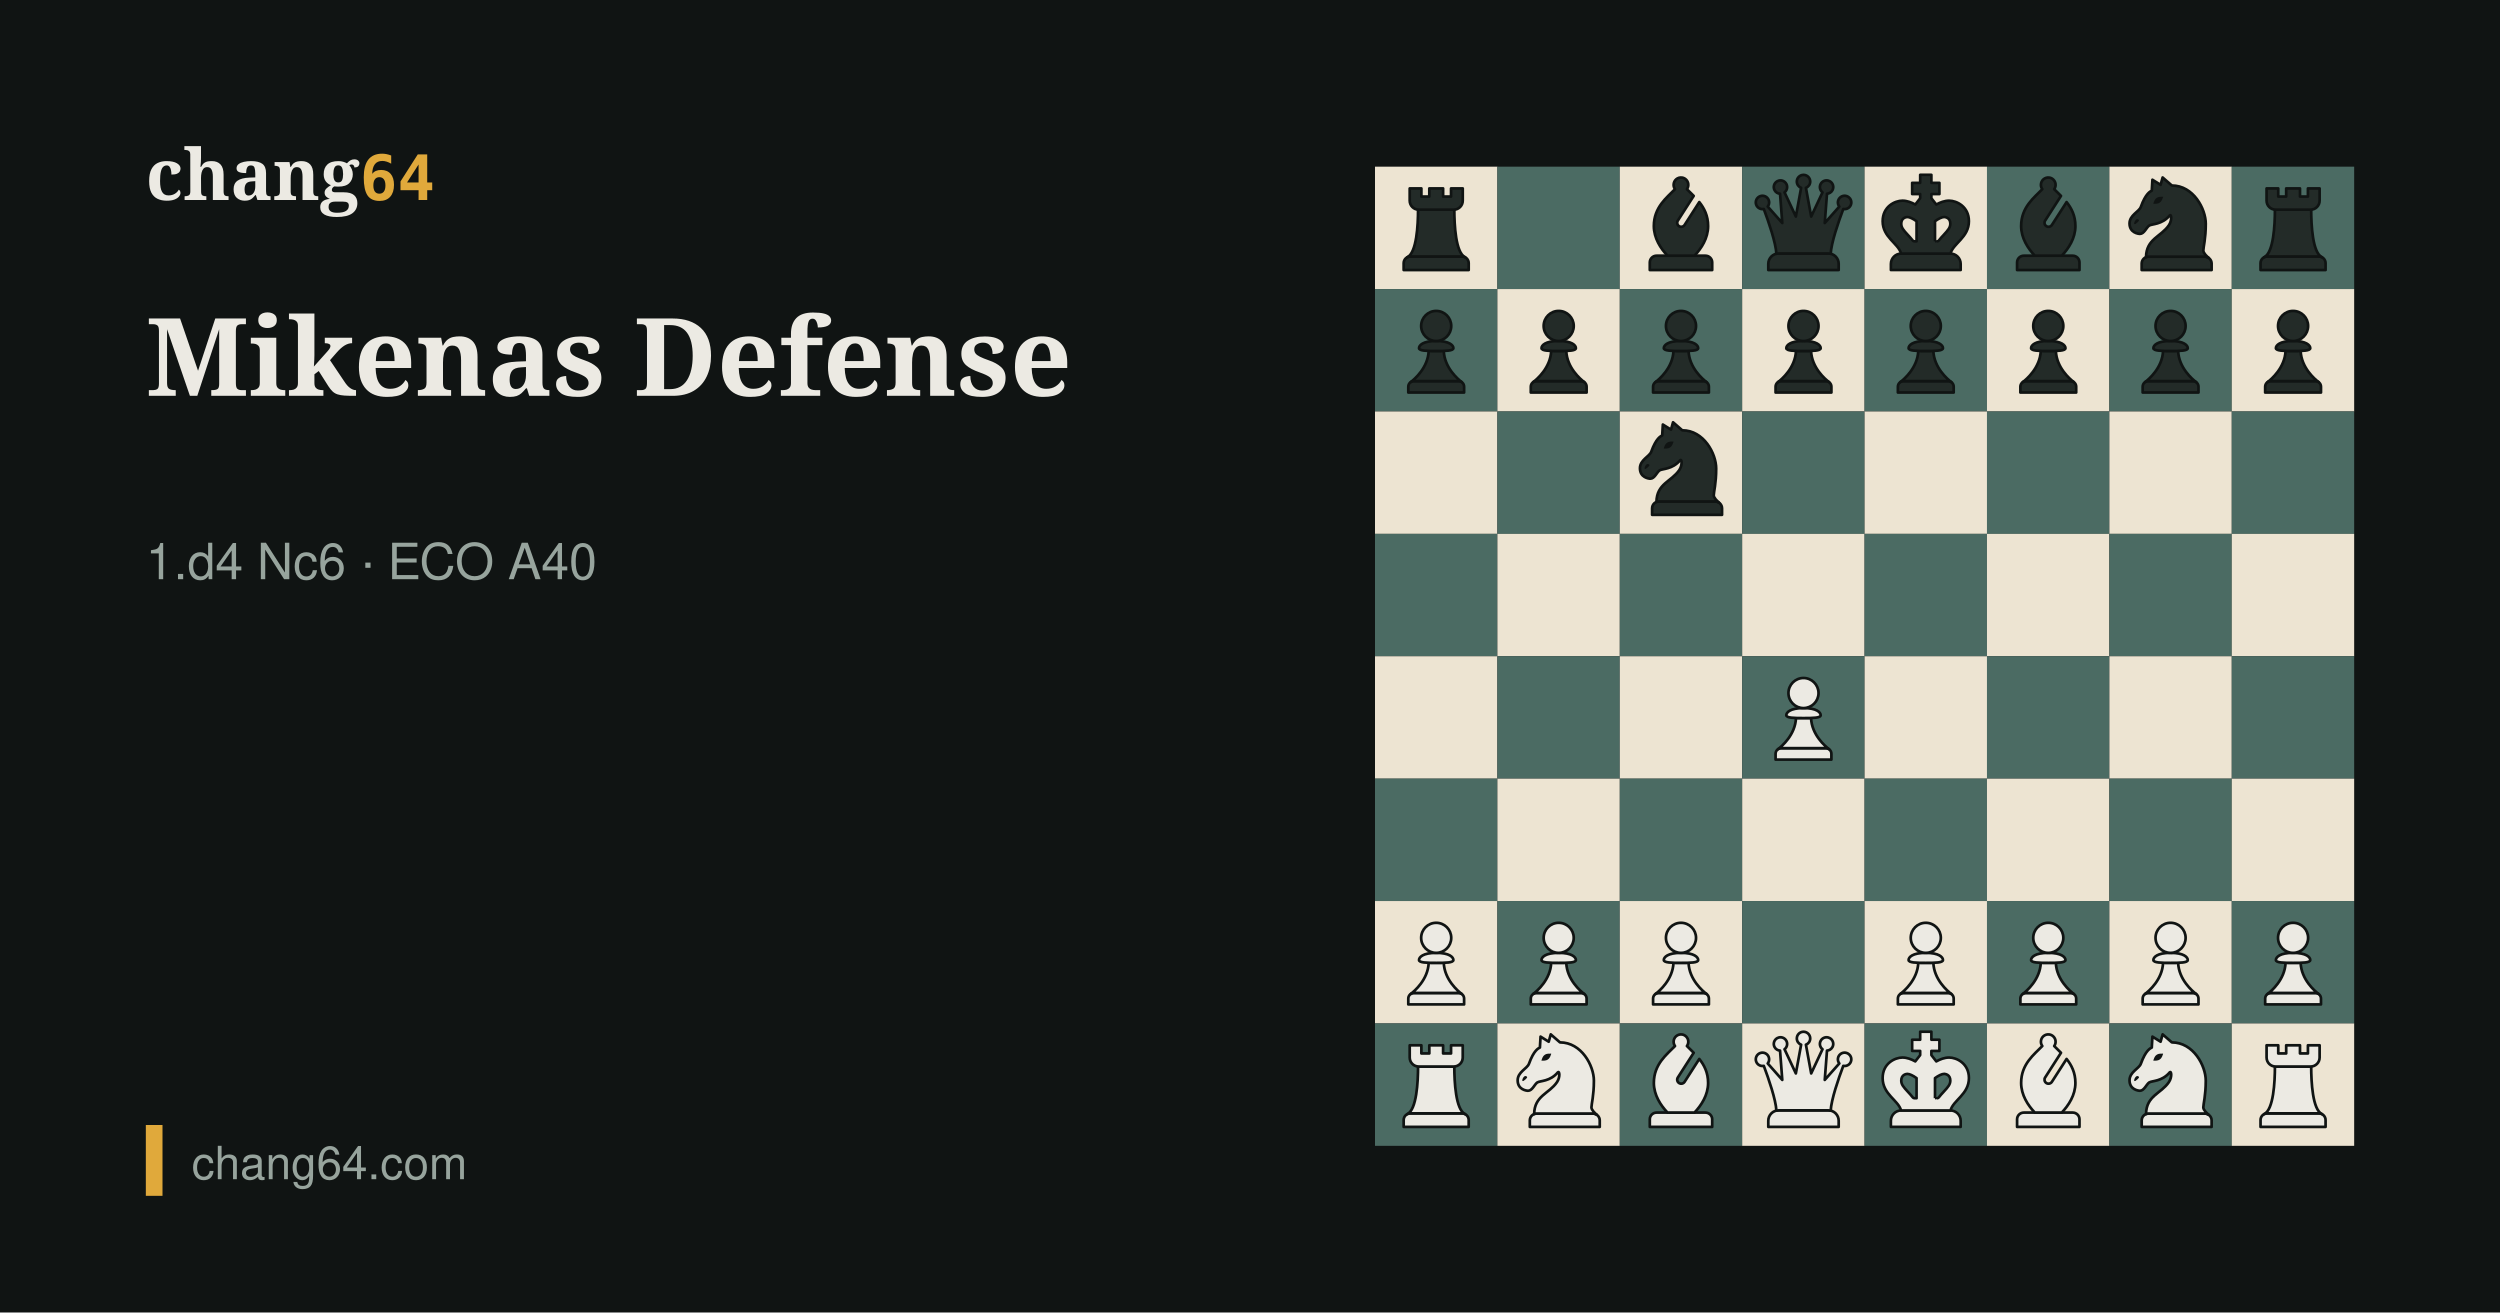
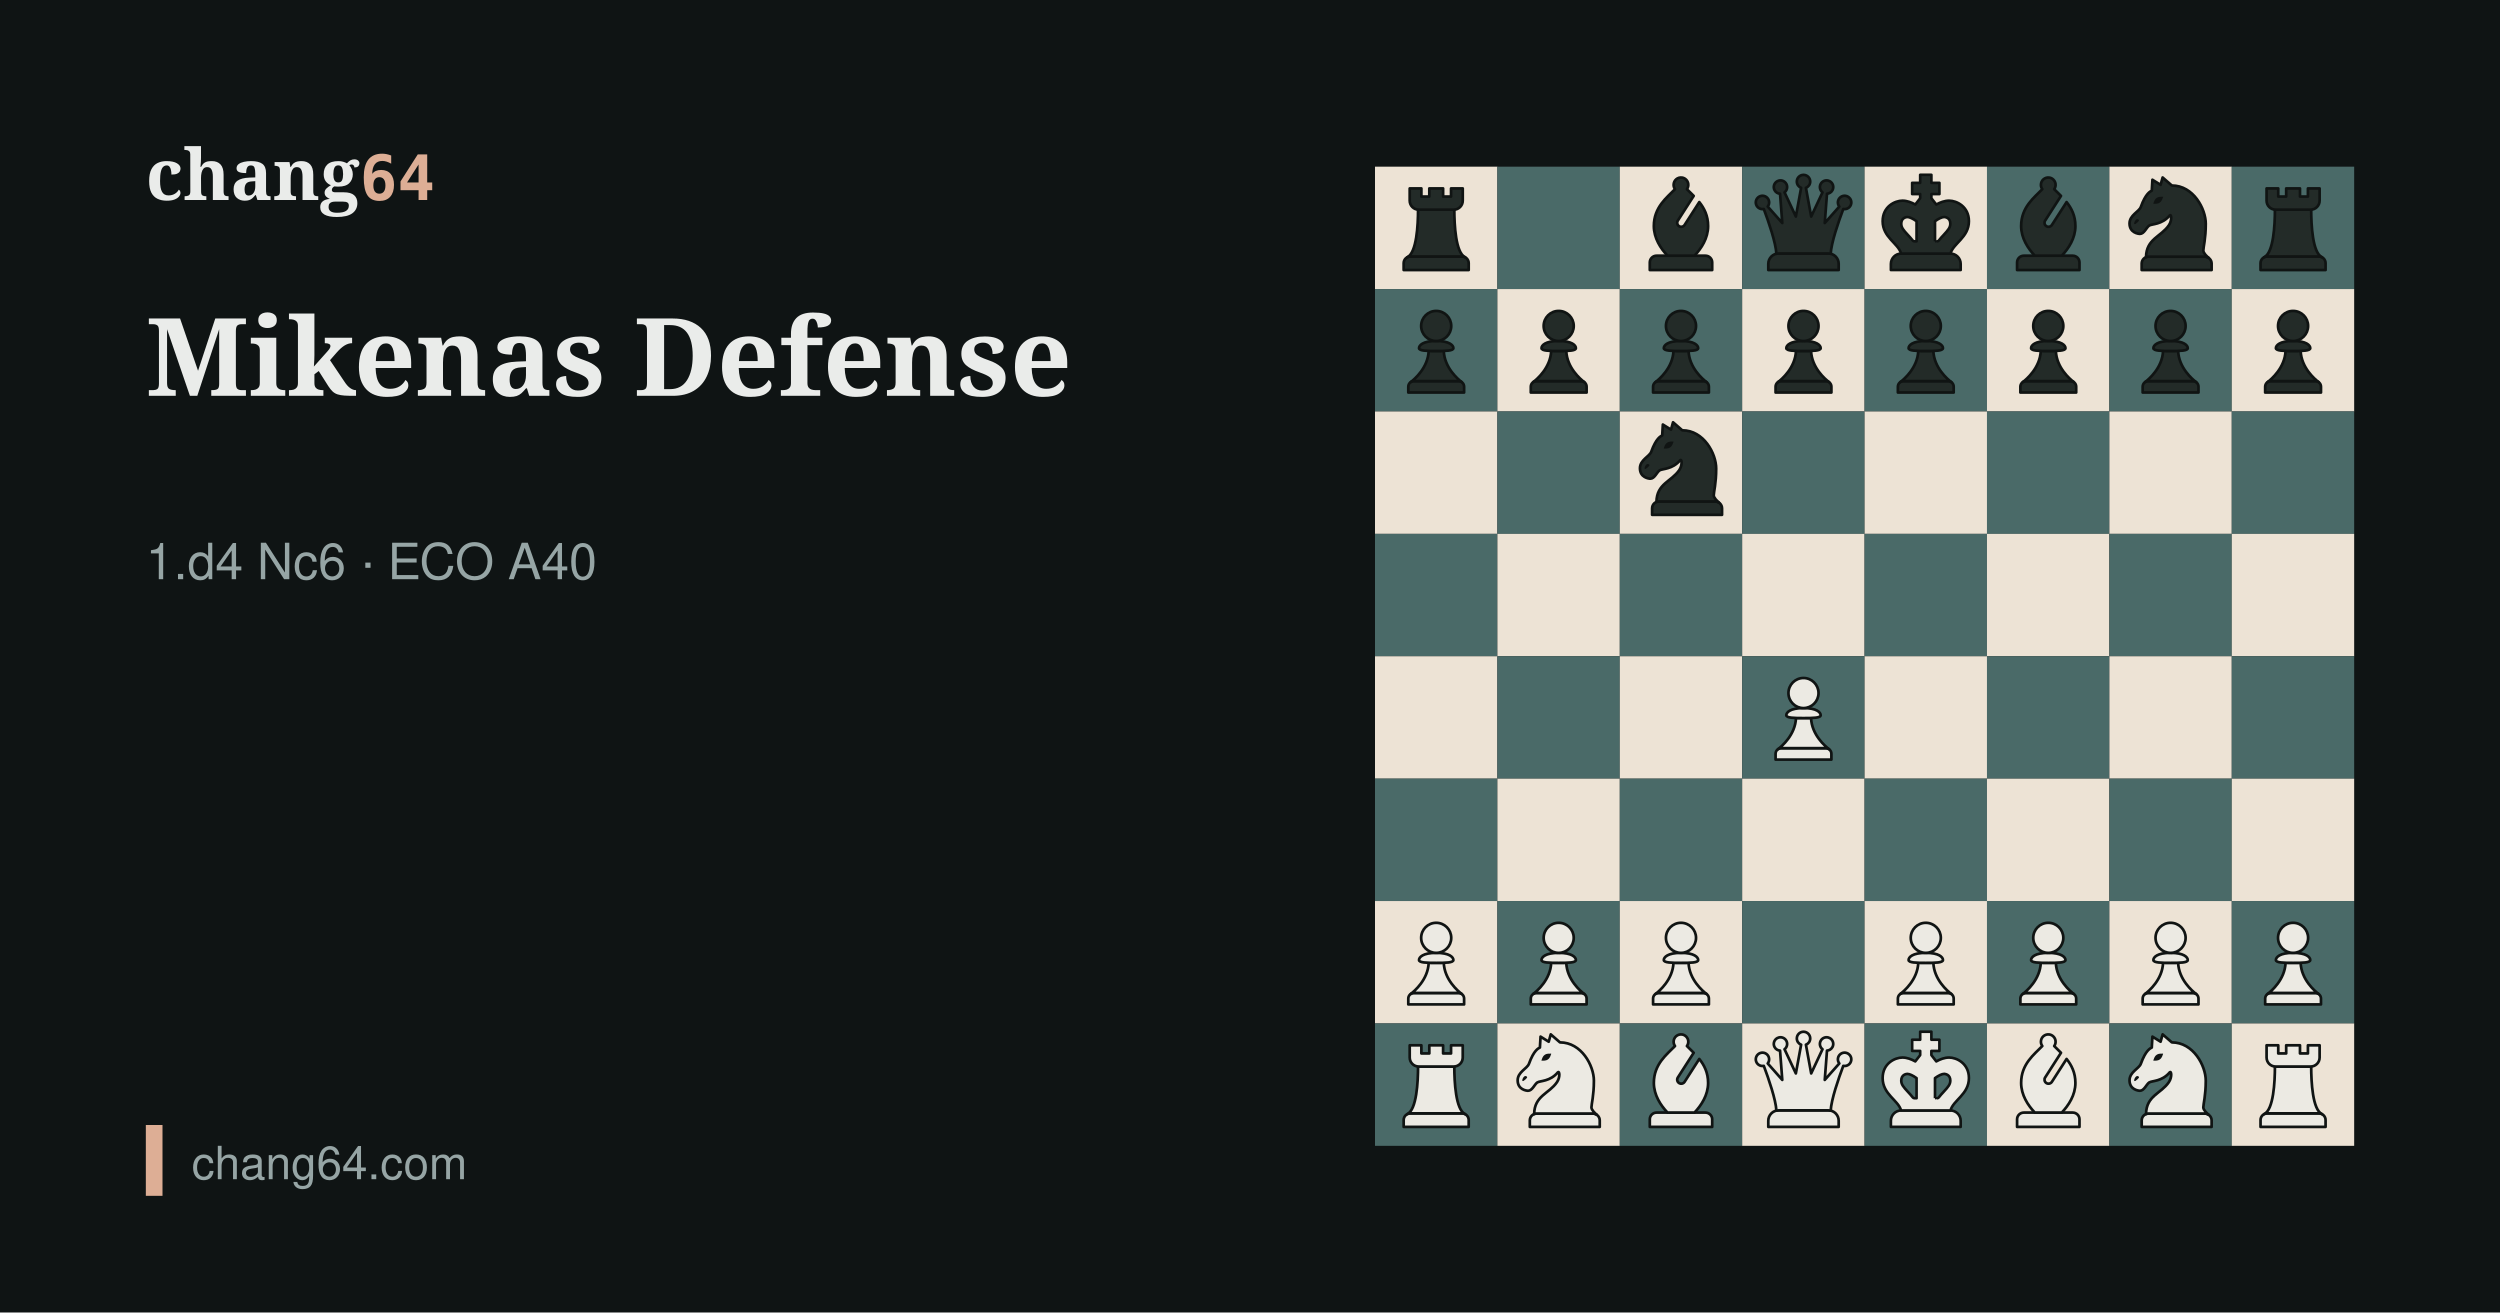
<svg xmlns="http://www.w3.org/2000/svg" width="1200" height="630" viewBox="0 0 1200 630">
-   <rect width="1200" height="630" fill="#101413" />
+   <rect width="1200" height="630" fill="#0F1414" />
  <g transform="translate(660,80)">
-     <rect x="0" y="0" width="58.75" height="58.75" fill="#EDE4D2" />
-     <rect x="58.75" y="0" width="58.75" height="58.75" fill="#4B6B63" />
-     <rect x="117.5" y="0" width="58.75" height="58.75" fill="#EDE4D2" />
-     <rect x="176.25" y="0" width="58.75" height="58.75" fill="#4B6B63" />
-     <rect x="235" y="0" width="58.75" height="58.75" fill="#EDE4D2" />
-     <rect x="293.75" y="0" width="58.75" height="58.75" fill="#4B6B63" />
-     <rect x="352.5" y="0" width="58.75" height="58.75" fill="#EDE4D2" />
-     <rect x="411.25" y="0" width="58.75" height="58.75" fill="#4B6B63" />
-     <rect x="0" y="58.75" width="58.75" height="58.75" fill="#4B6B63" />
-     <rect x="58.75" y="58.75" width="58.75" height="58.75" fill="#EDE4D2" />
-     <rect x="117.5" y="58.75" width="58.75" height="58.75" fill="#4B6B63" />
-     <rect x="176.25" y="58.75" width="58.75" height="58.75" fill="#EDE4D2" />
-     <rect x="235" y="58.75" width="58.75" height="58.75" fill="#4B6B63" />
-     <rect x="293.75" y="58.75" width="58.75" height="58.75" fill="#EDE4D2" />
-     <rect x="352.5" y="58.75" width="58.75" height="58.75" fill="#4B6B63" />
-     <rect x="411.25" y="58.75" width="58.75" height="58.75" fill="#EDE4D2" />
-     <rect x="0" y="117.5" width="58.75" height="58.75" fill="#EDE4D2" />
-     <rect x="58.75" y="117.5" width="58.75" height="58.75" fill="#4B6B63" />
-     <rect x="117.5" y="117.5" width="58.75" height="58.75" fill="#EDE4D2" />
-     <rect x="176.25" y="117.5" width="58.75" height="58.75" fill="#4B6B63" />
-     <rect x="235" y="117.5" width="58.75" height="58.75" fill="#EDE4D2" />
-     <rect x="293.75" y="117.5" width="58.75" height="58.75" fill="#4B6B63" />
-     <rect x="352.5" y="117.5" width="58.75" height="58.75" fill="#EDE4D2" />
-     <rect x="411.25" y="117.5" width="58.75" height="58.75" fill="#4B6B63" />
-     <rect x="0" y="176.25" width="58.75" height="58.75" fill="#4B6B63" />
-     <rect x="58.75" y="176.25" width="58.75" height="58.75" fill="#EDE4D2" />
-     <rect x="117.5" y="176.25" width="58.75" height="58.75" fill="#4B6B63" />
-     <rect x="176.25" y="176.25" width="58.75" height="58.75" fill="#EDE4D2" />
-     <rect x="235" y="176.25" width="58.75" height="58.75" fill="#4B6B63" />
-     <rect x="293.75" y="176.25" width="58.75" height="58.75" fill="#EDE4D2" />
-     <rect x="352.5" y="176.25" width="58.75" height="58.75" fill="#4B6B63" />
-     <rect x="411.25" y="176.25" width="58.75" height="58.75" fill="#EDE4D2" />
-     <rect x="0" y="235" width="58.75" height="58.75" fill="#EDE4D2" />
-     <rect x="58.75" y="235" width="58.75" height="58.75" fill="#4B6B63" />
-     <rect x="117.5" y="235" width="58.75" height="58.75" fill="#EDE4D2" />
-     <rect x="176.25" y="235" width="58.75" height="58.75" fill="#4B6B63" />
-     <rect x="235" y="235" width="58.75" height="58.75" fill="#EDE4D2" />
-     <rect x="293.75" y="235" width="58.75" height="58.75" fill="#4B6B63" />
-     <rect x="352.5" y="235" width="58.75" height="58.75" fill="#EDE4D2" />
-     <rect x="411.25" y="235" width="58.75" height="58.75" fill="#4B6B63" />
-     <rect x="0" y="293.75" width="58.75" height="58.75" fill="#4B6B63" />
-     <rect x="58.75" y="293.75" width="58.75" height="58.75" fill="#EDE4D2" />
-     <rect x="117.5" y="293.75" width="58.75" height="58.75" fill="#4B6B63" />
-     <rect x="176.25" y="293.75" width="58.75" height="58.75" fill="#EDE4D2" />
-     <rect x="235" y="293.75" width="58.75" height="58.75" fill="#4B6B63" />
-     <rect x="293.75" y="293.75" width="58.75" height="58.75" fill="#EDE4D2" />
-     <rect x="352.5" y="293.75" width="58.75" height="58.75" fill="#4B6B63" />
-     <rect x="411.25" y="293.75" width="58.75" height="58.75" fill="#EDE4D2" />
-     <rect x="0" y="352.5" width="58.75" height="58.75" fill="#EDE4D2" />
-     <rect x="58.75" y="352.5" width="58.75" height="58.75" fill="#4B6B63" />
-     <rect x="117.5" y="352.5" width="58.75" height="58.75" fill="#EDE4D2" />
-     <rect x="176.25" y="352.5" width="58.75" height="58.75" fill="#4B6B63" />
-     <rect x="235" y="352.5" width="58.75" height="58.75" fill="#EDE4D2" />
-     <rect x="293.75" y="352.5" width="58.75" height="58.75" fill="#4B6B63" />
-     <rect x="352.5" y="352.5" width="58.75" height="58.75" fill="#EDE4D2" />
-     <rect x="411.25" y="352.5" width="58.75" height="58.75" fill="#4B6B63" />
-     <rect x="0" y="411.25" width="58.75" height="58.75" fill="#4B6B63" />
-     <rect x="58.75" y="411.25" width="58.75" height="58.75" fill="#EDE4D2" />
-     <rect x="117.5" y="411.25" width="58.75" height="58.75" fill="#4B6B63" />
-     <rect x="176.25" y="411.25" width="58.75" height="58.75" fill="#EDE4D2" />
-     <rect x="235" y="411.25" width="58.75" height="58.75" fill="#4B6B63" />
-     <rect x="293.75" y="411.25" width="58.75" height="58.75" fill="#EDE4D2" />
-     <rect x="352.5" y="411.25" width="58.75" height="58.75" fill="#4B6B63" />
-     <rect x="411.25" y="411.25" width="58.75" height="58.75" fill="#EDE4D2" />
+     <rect x="0" y="0" width="58.75" height="58.75" fill="#EDE3D5" />
+     <rect x="58.75" y="0" width="58.75" height="58.75" fill="#4A6A68" />
+     <rect x="117.5" y="0" width="58.75" height="58.75" fill="#EDE3D5" />
+     <rect x="176.25" y="0" width="58.75" height="58.75" fill="#4A6A68" />
+     <rect x="235" y="0" width="58.75" height="58.75" fill="#EDE3D5" />
+     <rect x="293.75" y="0" width="58.75" height="58.75" fill="#4A6A68" />
+     <rect x="352.5" y="0" width="58.75" height="58.75" fill="#EDE3D5" />
+     <rect x="411.25" y="0" width="58.75" height="58.75" fill="#4A6A68" />
+     <rect x="0" y="58.75" width="58.75" height="58.75" fill="#4A6A68" />
+     <rect x="58.75" y="58.75" width="58.75" height="58.75" fill="#EDE3D5" />
+     <rect x="117.5" y="58.75" width="58.75" height="58.75" fill="#4A6A68" />
+     <rect x="176.25" y="58.75" width="58.75" height="58.75" fill="#EDE3D5" />
+     <rect x="235" y="58.75" width="58.75" height="58.75" fill="#4A6A68" />
+     <rect x="293.75" y="58.75" width="58.75" height="58.75" fill="#EDE3D5" />
+     <rect x="352.5" y="58.75" width="58.75" height="58.75" fill="#4A6A68" />
+     <rect x="411.25" y="58.75" width="58.75" height="58.75" fill="#EDE3D5" />
+     <rect x="0" y="117.5" width="58.75" height="58.75" fill="#EDE3D5" />
+     <rect x="58.75" y="117.5" width="58.75" height="58.75" fill="#4A6A68" />
+     <rect x="117.5" y="117.5" width="58.75" height="58.75" fill="#EDE3D5" />
+     <rect x="176.25" y="117.5" width="58.75" height="58.75" fill="#4A6A68" />
+     <rect x="235" y="117.5" width="58.75" height="58.75" fill="#EDE3D5" />
+     <rect x="293.75" y="117.5" width="58.75" height="58.75" fill="#4A6A68" />
+     <rect x="352.5" y="117.5" width="58.75" height="58.75" fill="#EDE3D5" />
+     <rect x="411.25" y="117.5" width="58.75" height="58.75" fill="#4A6A68" />
+     <rect x="0" y="176.25" width="58.75" height="58.75" fill="#4A6A68" />
+     <rect x="58.75" y="176.25" width="58.75" height="58.75" fill="#EDE3D5" />
+     <rect x="117.5" y="176.25" width="58.75" height="58.75" fill="#4A6A68" />
+     <rect x="176.25" y="176.25" width="58.75" height="58.75" fill="#EDE3D5" />
+     <rect x="235" y="176.25" width="58.75" height="58.75" fill="#4A6A68" />
+     <rect x="293.75" y="176.25" width="58.75" height="58.75" fill="#EDE3D5" />
+     <rect x="352.5" y="176.25" width="58.75" height="58.75" fill="#4A6A68" />
+     <rect x="411.25" y="176.25" width="58.75" height="58.75" fill="#EDE3D5" />
+     <rect x="0" y="235" width="58.75" height="58.75" fill="#EDE3D5" />
+     <rect x="58.75" y="235" width="58.75" height="58.75" fill="#4A6A68" />
+     <rect x="117.5" y="235" width="58.75" height="58.75" fill="#EDE3D5" />
+     <rect x="176.25" y="235" width="58.75" height="58.75" fill="#4A6A68" />
+     <rect x="235" y="235" width="58.75" height="58.75" fill="#EDE3D5" />
+     <rect x="293.75" y="235" width="58.75" height="58.75" fill="#4A6A68" />
+     <rect x="352.5" y="235" width="58.75" height="58.75" fill="#EDE3D5" />
+     <rect x="411.25" y="235" width="58.75" height="58.75" fill="#4A6A68" />
+     <rect x="0" y="293.75" width="58.75" height="58.75" fill="#4A6A68" />
+     <rect x="58.75" y="293.75" width="58.75" height="58.75" fill="#EDE3D5" />
+     <rect x="117.5" y="293.75" width="58.75" height="58.75" fill="#4A6A68" />
+     <rect x="176.25" y="293.75" width="58.75" height="58.75" fill="#EDE3D5" />
+     <rect x="235" y="293.75" width="58.75" height="58.75" fill="#4A6A68" />
+     <rect x="293.75" y="293.75" width="58.75" height="58.75" fill="#EDE3D5" />
+     <rect x="352.5" y="293.75" width="58.75" height="58.75" fill="#4A6A68" />
+     <rect x="411.25" y="293.75" width="58.75" height="58.75" fill="#EDE3D5" />
+     <rect x="0" y="352.5" width="58.75" height="58.75" fill="#EDE3D5" />
+     <rect x="58.75" y="352.5" width="58.75" height="58.75" fill="#4A6A68" />
+     <rect x="117.5" y="352.5" width="58.75" height="58.75" fill="#EDE3D5" />
+     <rect x="176.25" y="352.5" width="58.75" height="58.75" fill="#4A6A68" />
+     <rect x="235" y="352.5" width="58.75" height="58.75" fill="#EDE3D5" />
+     <rect x="293.75" y="352.5" width="58.75" height="58.75" fill="#4A6A68" />
+     <rect x="352.5" y="352.5" width="58.75" height="58.75" fill="#EDE3D5" />
+     <rect x="411.25" y="352.5" width="58.75" height="58.75" fill="#4A6A68" />
+     <rect x="0" y="411.25" width="58.75" height="58.75" fill="#4A6A68" />
+     <rect x="58.75" y="411.25" width="58.75" height="58.75" fill="#EDE3D5" />
+     <rect x="117.5" y="411.25" width="58.75" height="58.75" fill="#4A6A68" />
+     <rect x="176.25" y="411.25" width="58.75" height="58.75" fill="#EDE3D5" />
+     <rect x="235" y="411.25" width="58.75" height="58.75" fill="#4A6A68" />
+     <rect x="293.75" y="411.25" width="58.75" height="58.75" fill="#EDE3D5" />
+     <rect x="352.5" y="411.25" width="58.75" height="58.75" fill="#4A6A68" />
+     <rect x="411.25" y="411.25" width="58.75" height="58.75" fill="#EDE3D5" />
    <defs>
      <symbol id="pbr" viewBox="0 0 45 45">
        <path d="M12.99,33.03h19.01c1.35,0,2.45,1.1,2.45,2.45v2.52H10.54v-2.52c0-1.35,1.1-2.45,2.45-2.45Z" fill="#232b28" stroke="#101413" stroke-linecap="round" stroke-linejoin="round" />
        <path d="M29.17,15.8c-.07,0-.15.01-.23.01h-12.88c-.08,0-.15,0-.23-.01-.01,5.69-.51,15.85-3.95,17.49,0,0,0,0,0,0,.33-.17.71-.27,1.11-.27h19.01c.4,0,.78.1,1.11.27,0,0,0,0,0,0-3.45-1.65-3.94-11.8-3.95-17.49Z" fill="#232b28" stroke="#101413" stroke-linecap="round" stroke-linejoin="round" />
        <path d="M27.96,8v2.99h-2.92v-2.99h-5.07v2.99h-2.92v-2.99h-4.29v4.5c0,1.83,1.48,3.31,3.31,3.31h12.88c1.83,0,3.31-1.48,3.31-3.31v-4.5h-4.29Z" fill="#232b28" stroke="#101413" stroke-linecap="round" stroke-linejoin="round" />
      </symbol>
      <symbol id="pbb" viewBox="0 0 45 45">
        <path d="M13.5,32.74h18c1.36,0,2.47,1.11,2.47,2.47v2.79H11.03v-2.79c0-1.36,1.11-2.47,2.47-2.47Z" fill="#232b28" stroke="#101413" stroke-linecap="round" stroke-linejoin="round" stroke-width="1" />
        <path d="M27.46,32.74c2.5-2.65,5.01-6.42,5.01-10.9,0-3.8-1.45-6.58-3.24-8.82l-5.4,8.41c-.44.69-1.36.89-2.04.45h0c-.69-.44-.89-1.36-.45-2.04l5.83-9.09c-.88-.88-1.74-1.69-2.49-2.47.4-.56.6-1.27.47-2.04-.18-1.1-1.08-2.02-2.18-2.21-1.7-.29-3.18,1.01-3.18,2.66,0,.59.19,1.13.51,1.58-2.94,3.06-7.78,6.6-7.78,13.55,0,4.48,2.51,8.26,5.01,10.9h9.93Z" fill="#232b28" stroke="#101413" stroke-linecap="round" stroke-linejoin="round" stroke-width="1" />
      </symbol>
      <symbol id="pbq" viewBox="0 0 45 45">
        <path d="M31.62,31.91H13.38c-2.1,0-3.82,1.72-3.82,3.82v2.27h25.88v-2.27c0-2.11-1.71-3.82-3.82-3.82Z" fill="#232b28" stroke="#101413" stroke-linecap="round" stroke-linejoin="round" />
        <path d="M39.59,11.71c-.8-1.1-2.33-1.34-3.43-.54s-1.34,2.33-.54,3.43c.02.02.04.04.05.07l-5.35,6.05.82-10.77c.83-.06,1.62-.53,2.03-1.33.62-1.21.14-2.69-1.07-3.3-.19-.1-.39-.16-.58-.21h0s0,0,0,0c-1.07-.24-2.2.26-2.72,1.28-.55,1.07-.23,2.35.69,3.06l-4.16,8.89-1.94-10.57c.93-.35,1.58-1.25,1.58-2.29,0-1.36-1.1-2.46-2.46-2.46h0c-1.36,0-2.46,1.1-2.46,2.46,0,1.05.66,1.94,1.58,2.29l-1.94,10.57-4.16-8.89c.92-.71,1.23-1.99.69-3.06-.52-1.02-1.65-1.52-2.72-1.28h0s0,0,0,0c-.2.04-.39.11-.58.21-1.21.62-1.69,2.1-1.07,3.3.41.8,1.19,1.28,2.03,1.33l.82,10.77-5.35-6.05s.04-.04.05-.07c.8-1.1.55-2.63-.54-3.43s-2.63-.55-3.43.54c-.8,1.1-.55,2.63.54,3.43.58.42,1.29.55,1.94.42,1.81,4.84,4.41,12.39,4.63,16.46.28-.06.56-.1.86-.1h18.24c.3,0,.58.04.86.1.22-4.07,2.81-11.61,4.63-16.46.65.13,1.36,0,1.94-.42,1.1-.8,1.34-2.33.54-3.43Z" fill="#232b28" stroke="#101413" stroke-linecap="round" stroke-linejoin="round" />
      </symbol>
      <symbol id="pbk" viewBox="0 0 45 45">
        <path d="M31.54,31.96H13.46c-2.08,0-3.79,1.7-3.79,3.79v2.25h25.66v-2.25c0-2.09-1.7-3.79-3.79-3.79Z" fill="#232b28" stroke="#101413" stroke-linecap="round" stroke-linejoin="round" stroke-width=".98" />
        <path d="M31.08,12.5c-1.67,0-3.32.64-4.72,1.42l-1.8-2.32v-1.53h2.95v-4.12h-2.95v-2.95h-4.12v2.95h-2.95v4.12h2.95v1.53l-1.8,2.32c-1.4-.78-3.05-1.42-4.72-1.42-2.74,0-7.28,2.13-7.28,7.55,0,5.98,5.8,8.15,6.78,11.92.01,0,.03,0,.04,0h18.08s.03,0,.04,0c.97-3.77,6.78-5.94,6.78-11.92,0-5.41-4.54-7.55-7.28-7.55ZM29.1,25.07c-.58.62-1.23,1.31-1.82,2.09-.14.18-.35.29-.58.29-.35,0-.84,0-.81,0v-7.39c1.3-.96,2.57-1.55,3.39-1.56.42.03,2.24.27,2.24,2.46,0,1.37-.74,2.3-2.42,4.1ZM13.48,20.97c0-2.19,1.82-2.44,2.24-2.46.82.01,2.09.6,3.39,1.56v7.39s-.46,0-.81,0c-.23,0-.44-.11-.58-.29-.59-.77-1.24-1.46-1.82-2.09-1.68-1.8-2.42-2.73-2.42-4.1Z" fill="#232b28" stroke="#101413" stroke-linecap="round" stroke-linejoin="round" stroke-width=".98" />
      </symbol>
      <symbol id="pbn" viewBox="0 0 45 45">
        <path d="M14.4,33.1h20.67c1.39,0,2.52,1.13,2.52,2.52v2.38H11.88v-2.38c0-1.39,1.13-2.52,2.52-2.52Z" fill="#232b28" stroke="#101413" stroke-linecap="round" stroke-linejoin="round" stroke-width="1" />
        <path d="M14.65,21.66c.97-.66,4.68-.28,7.56-3.75.52-.62.98,1.68-.34,3.64-2.86,4.23-8.3,4.94-8.39,11.72.29-.11.6-.18.92-.18h20.67c.52,0,1,.16,1.4.42-.55-.46-1.93-1.71-1.93-2.68,0-1.21.9-4.35.9-9.83s-4.54-14.07-12.47-14.07l-3.39-2.95-.75,2.7-3-1.87s-.15,2.38-.24,4.01c-.54.3-2.22.96-4.03,5.99-.63,1.75-4.15,3-4.15,6.07,0,3.41,3.21,3.83,3.82,3.83,1.57,0,2.36-2.34,3.42-3.06Z" fill="#232b28" stroke="#101413" stroke-linecap="round" stroke-linejoin="round" stroke-width="1" />
        <path d="M18.54,13.2c.9-.63.98-1.58,1.21-2.02.03-.06-.02-.12-.08-.12-.49.06-1.4-.18-2.31.45-.9.64-.98,1.58-1.2,2.02-.03.06.02.12.08.12.49-.06,1.4.18,2.3-.45Z" fill="#101413" />
        <path d="M10.24,20.58c-.46.42-.86.73-1.07.5s.14-1.16.6-1.57.87-.16,1.08.07-.15.59-.61,1.01Z" fill="#101413" />
      </symbol>
      <symbol id="pbp" viewBox="0 0 45 45">
        <path d="M14.31,33.79h16.38c1.14,0,2.07.93,2.07,2.07v2.14H12.24v-2.14c0-1.14.93-2.07,2.07-2.07Z" fill="#232b28" stroke="#101413" stroke-linecap="round" stroke-linejoin="round" />
        <path d="M31.85,34.14c-1.31-1.01-6.34-5.24-6.57-11.44-.84.03-1.78.03-2.77.03s-1.94,0-2.77-.03c-.24,6.2-5.26,10.43-6.57,11.44,0,0,0,0,0,0,.33-.22.73-.35,1.16-.35h16.38c.43,0,.83.13,1.16.35,0,0,0,0,0,0Z" fill="#232b28" stroke="#101413" stroke-linecap="round" stroke-linejoin="round" />
        <path d="M28.82,21.68c0,1.02-2.83,1.05-6.32,1.05s-6.32-.04-6.32-1.05,1.41-2.63,6.32-2.63,6.32,1.61,6.32,2.63Z" fill="#232b28" stroke="#101413" stroke-linecap="round" stroke-linejoin="round" />
        <circle cx="22.5" cy="13.53" r="5.53" fill="#232b28" stroke="#101413" stroke-linecap="round" stroke-linejoin="round" />
      </symbol>
      <symbol id="pwp" viewBox="0 0 45 45">
        <path d="M14.31,33.79h16.38c1.14,0,2.07.93,2.07,2.07v2.14H12.24v-2.14c0-1.14.93-2.07,2.07-2.07Z" fill="#eceae3" stroke="#101413" stroke-linecap="round" stroke-linejoin="round" />
        <path d="M31.85,34.14c-1.31-1.01-6.34-5.24-6.57-11.44-.84.03-1.78.03-2.77.03s-1.94,0-2.77-.03c-.24,6.2-5.26,10.43-6.57,11.44,0,0,0,0,0,0,.33-.22.73-.35,1.16-.35h16.38c.43,0,.83.13,1.16.35,0,0,0,0,0,0Z" fill="#eceae3" stroke="#101413" stroke-linecap="round" stroke-linejoin="round" />
        <path d="M28.82,21.68c0,1.02-2.83,1.05-6.32,1.05s-6.32-.04-6.32-1.05,1.41-2.63,6.32-2.63,6.32,1.61,6.32,2.63Z" fill="#eceae3" stroke="#101413" stroke-linecap="round" stroke-linejoin="round" />
        <circle cx="22.5" cy="13.53" r="5.53" fill="#eceae3" stroke="#101413" stroke-linecap="round" stroke-linejoin="round" />
      </symbol>
      <symbol id="pwr" viewBox="0 0 45 45">
        <path d="M12.99,33.03h19.01c1.35,0,2.45,1.1,2.45,2.45v2.52H10.54v-2.52c0-1.35,1.1-2.45,2.45-2.45Z" fill="#eceae3" stroke="#101413" stroke-linecap="round" stroke-linejoin="round" />
        <path d="M29.17,15.8c-.07,0-.15.01-.23.01h-12.88c-.08,0-.15,0-.23-.01-.01,5.69-.51,15.85-3.95,17.49,0,0,0,0,0,0,.33-.17.71-.27,1.11-.27h19.01c.4,0,.78.1,1.11.27,0,0,0,0,0,0-3.45-1.65-3.94-11.8-3.95-17.49Z" fill="#eceae3" stroke="#101413" stroke-linecap="round" stroke-linejoin="round" />
        <path d="M27.96,8v2.99h-2.92v-2.99h-5.07v2.99h-2.92v-2.99h-4.29v4.5c0,1.83,1.48,3.31,3.31,3.31h12.88c1.83,0,3.31-1.48,3.31-3.31v-4.5h-4.29Z" fill="#eceae3" stroke="#101413" stroke-linecap="round" stroke-linejoin="round" />
      </symbol>
      <symbol id="pwn" viewBox="0 0 45 45">
        <path d="M14.4,33.1h20.67c1.39,0,2.52,1.13,2.52,2.52v2.38H11.88v-2.38c0-1.39,1.13-2.52,2.52-2.52Z" fill="#eceae3" stroke="#101413" stroke-linecap="round" stroke-linejoin="round" stroke-width="1" />
        <path d="M14.65,21.66c.97-.66,4.68-.28,7.56-3.75.52-.62.98,1.68-.34,3.64-2.86,4.23-8.3,4.94-8.39,11.72.29-.11.6-.18.92-.18h20.67c.52,0,1,.16,1.4.42-.55-.46-1.93-1.71-1.93-2.68,0-1.21.9-4.35.9-9.83s-4.54-14.07-12.47-14.07l-3.39-2.95-.75,2.7-3-1.87s-.15,2.38-.24,4.01c-.54.3-2.22.96-4.03,5.99-.63,1.75-4.15,3-4.15,6.07,0,3.41,3.21,3.83,3.82,3.83,1.57,0,2.36-2.34,3.42-3.06Z" fill="#eceae3" stroke="#101413" stroke-linecap="round" stroke-linejoin="round" stroke-width="1" />
        <path d="M18.54,13.2c.9-.63.98-1.58,1.21-2.02.03-.06-.02-.12-.08-.12-.49.06-1.4-.18-2.31.45-.9.64-.98,1.58-1.2,2.02-.03.06.02.12.08.12.49-.06,1.4.18,2.3-.45Z" fill="#101413" />
        <path d="M10.24,20.58c-.46.42-.86.73-1.07.5s.14-1.16.6-1.57.87-.16,1.08.07-.15.59-.61,1.01Z" fill="#101413" />
      </symbol>
      <symbol id="pwb" viewBox="0 0 45 45">
        <path d="M13.5,32.74h18c1.36,0,2.47,1.11,2.47,2.47v2.79H11.03v-2.79c0-1.36,1.11-2.47,2.47-2.47Z" fill="#eceae3" stroke="#101413" stroke-linecap="round" stroke-linejoin="round" stroke-width="1" />
        <path d="M27.46,32.74c2.5-2.65,5.01-6.42,5.01-10.9,0-3.8-1.45-6.58-3.24-8.82l-5.4,8.41c-.44.69-1.36.89-2.04.45h0c-.69-.44-.89-1.36-.45-2.04l5.83-9.09c-.88-.88-1.74-1.69-2.49-2.47.4-.56.6-1.27.47-2.04-.18-1.1-1.08-2.02-2.18-2.21-1.7-.29-3.18,1.01-3.18,2.66,0,.59.19,1.13.51,1.58-2.94,3.06-7.78,6.6-7.78,13.55,0,4.48,2.51,8.26,5.01,10.9h9.93Z" fill="#eceae3" stroke="#101413" stroke-linecap="round" stroke-linejoin="round" stroke-width="1" />
      </symbol>
      <symbol id="pwq" viewBox="0 0 45 45">
        <path d="M31.62,31.91H13.38c-2.1,0-3.82,1.72-3.82,3.82v2.27h25.88v-2.27c0-2.11-1.71-3.82-3.82-3.82Z" fill="#eceae3" stroke="#101413" stroke-linecap="round" stroke-linejoin="round" />
        <path d="M39.59,11.71c-.8-1.1-2.33-1.34-3.43-.54s-1.34,2.33-.54,3.43c.02.02.04.04.05.07l-5.35,6.05.82-10.77c.83-.06,1.62-.53,2.03-1.33.62-1.21.14-2.69-1.07-3.3-.19-.1-.39-.16-.58-.21h0s0,0,0,0c-1.07-.24-2.2.26-2.72,1.28-.55,1.07-.23,2.35.69,3.06l-4.16,8.89-1.94-10.57c.93-.35,1.58-1.25,1.58-2.29,0-1.36-1.1-2.46-2.46-2.46h0c-1.36,0-2.46,1.1-2.46,2.46,0,1.05.66,1.94,1.58,2.29l-1.94,10.57-4.16-8.89c.92-.71,1.23-1.99.69-3.06-.52-1.02-1.65-1.52-2.72-1.28h0s0,0,0,0c-.2.04-.39.11-.58.21-1.21.62-1.69,2.1-1.07,3.3.41.8,1.19,1.28,2.03,1.33l.82,10.77-5.35-6.05s.04-.04.05-.07c.8-1.1.55-2.63-.54-3.43s-2.63-.55-3.43.54c-.8,1.1-.55,2.63.54,3.43.58.42,1.29.55,1.94.42,1.81,4.84,4.41,12.39,4.63,16.46.28-.06.56-.1.86-.1h18.24c.3,0,.58.04.86.1.22-4.07,2.81-11.61,4.63-16.46.65.13,1.36,0,1.94-.42,1.1-.8,1.34-2.33.54-3.43Z" fill="#eceae3" stroke="#101413" stroke-linecap="round" stroke-linejoin="round" />
      </symbol>
      <symbol id="pwk" viewBox="0 0 45 45">
        <path d="M31.54,31.96H13.46c-2.08,0-3.79,1.7-3.79,3.79v2.25h25.66v-2.25c0-2.09-1.7-3.79-3.79-3.79Z" fill="#eceae3" stroke="#101413" stroke-linecap="round" stroke-linejoin="round" stroke-width=".98" />
        <path d="M31.08,12.5c-1.67,0-3.32.64-4.72,1.42l-1.8-2.32v-1.53h2.95v-4.12h-2.95v-2.95h-4.12v2.95h-2.95v4.12h2.95v1.53l-1.8,2.32c-1.4-.78-3.05-1.42-4.72-1.42-2.74,0-7.28,2.13-7.28,7.55,0,5.98,5.8,8.15,6.78,11.92.01,0,.03,0,.04,0h18.08s.03,0,.04,0c.97-3.77,6.78-5.94,6.78-11.92,0-5.41-4.54-7.55-7.28-7.55ZM29.1,25.07c-.58.62-1.23,1.31-1.82,2.09-.14.18-.35.29-.58.29-.35,0-.84,0-.81,0v-7.39c1.3-.96,2.57-1.55,3.39-1.56.42.03,2.24.27,2.24,2.46,0,1.37-.74,2.3-2.42,4.1ZM13.48,20.97c0-2.19,1.82-2.44,2.24-2.46.82.01,2.09.6,3.39,1.56v7.39s-.46,0-.81,0c-.23,0-.44-.11-.58-.29-.59-.77-1.24-1.46-1.82-2.09-1.68-1.8-2.42-2.73-2.42-4.1Z" fill="#eceae3" stroke="#101413" stroke-linecap="round" stroke-linejoin="round" stroke-width=".98" />
      </symbol>
    </defs>
    <use href="#pbr" x="0.0" y="0.0" width="58.75" height="58.75" />
    <use href="#pbb" x="117.5" y="0.0" width="58.75" height="58.75" />
    <use href="#pbq" x="176.3" y="0.0" width="58.75" height="58.75" />
    <use href="#pbk" x="235.0" y="0.0" width="58.75" height="58.75" />
    <use href="#pbb" x="293.8" y="0.0" width="58.75" height="58.75" />
    <use href="#pbn" x="352.5" y="0.0" width="58.75" height="58.75" />
    <use href="#pbr" x="411.3" y="0.0" width="58.75" height="58.75" />
    <use href="#pbp" x="0.0" y="58.8" width="58.75" height="58.75" />
    <use href="#pbp" x="58.8" y="58.8" width="58.75" height="58.75" />
    <use href="#pbp" x="117.5" y="58.8" width="58.75" height="58.75" />
    <use href="#pbp" x="176.3" y="58.8" width="58.75" height="58.75" />
    <use href="#pbp" x="235.0" y="58.8" width="58.75" height="58.75" />
    <use href="#pbp" x="293.8" y="58.8" width="58.75" height="58.75" />
    <use href="#pbp" x="352.5" y="58.8" width="58.75" height="58.75" />
    <use href="#pbp" x="411.3" y="58.8" width="58.75" height="58.75" />
    <use href="#pbn" x="117.5" y="117.5" width="58.75" height="58.75" />
    <use href="#pwp" x="176.3" y="235.0" width="58.75" height="58.75" />
    <use href="#pwp" x="0.0" y="352.5" width="58.75" height="58.75" />
    <use href="#pwp" x="58.8" y="352.5" width="58.75" height="58.75" />
    <use href="#pwp" x="117.5" y="352.5" width="58.75" height="58.75" />
    <use href="#pwp" x="235.0" y="352.5" width="58.75" height="58.75" />
    <use href="#pwp" x="293.8" y="352.5" width="58.75" height="58.75" />
    <use href="#pwp" x="352.5" y="352.5" width="58.75" height="58.75" />
    <use href="#pwp" x="411.3" y="352.5" width="58.75" height="58.75" />
    <use href="#pwr" x="0.0" y="411.3" width="58.75" height="58.75" />
    <use href="#pwn" x="58.8" y="411.3" width="58.75" height="58.75" />
    <use href="#pwb" x="117.5" y="411.3" width="58.75" height="58.75" />
    <use href="#pwq" x="176.3" y="411.3" width="58.75" height="58.75" />
    <use href="#pwk" x="235.0" y="411.3" width="58.75" height="58.75" />
    <use href="#pwb" x="293.8" y="411.3" width="58.75" height="58.75" />
    <use href="#pwn" x="352.5" y="411.3" width="58.75" height="58.75" />
    <use href="#pwr" x="411.3" y="411.3" width="58.75" height="58.75" />
  </g>
-   <text x="70" y="190" font-family="Georgia,serif" font-size="52" font-weight="600" fill="#ECEAE3">Mikenas Defense</text>
-   <text x="70" y="278" font-family="Helvetica,Arial,sans-serif" font-size="24" fill="#97A49D">1.d4 Nc6  ·  ECO A40</text>
-   <text x="70" y="96" font-family="Georgia,serif" font-size="34" font-weight="600" fill="#ECEAE3">chang<tspan fill="#E0A93B" font-family="monospace" font-size="30">64</tspan>
+   <text x="70" y="190" font-family="Georgia,serif" font-size="52" font-weight="600" fill="#EAECEA">Mikenas Defense</text>
+   <text x="70" y="278" font-family="Helvetica,Arial,sans-serif" font-size="24" fill="#96A5A5">1.d4 Nc6  ·  ECO A40</text>
+   <text x="70" y="96" font-family="Georgia,serif" font-size="34" font-weight="600" fill="#EAECEA">chang<tspan fill="#DDAE95" font-family="monospace" font-size="30">64</tspan>
  </text>
-   <rect x="70" y="540" width="8" height="34" fill="#E0A93B" />
-   <text x="92" y="566" font-family="Helvetica,Arial,sans-serif" font-size="22" fill="#97A49D">chang64.com</text>
+   <rect x="70" y="540" width="8" height="34" fill="#DDAE95" />
+   <text x="92" y="566" font-family="Helvetica,Arial,sans-serif" font-size="22" fill="#96A5A5">chang64.com</text>
</svg>
